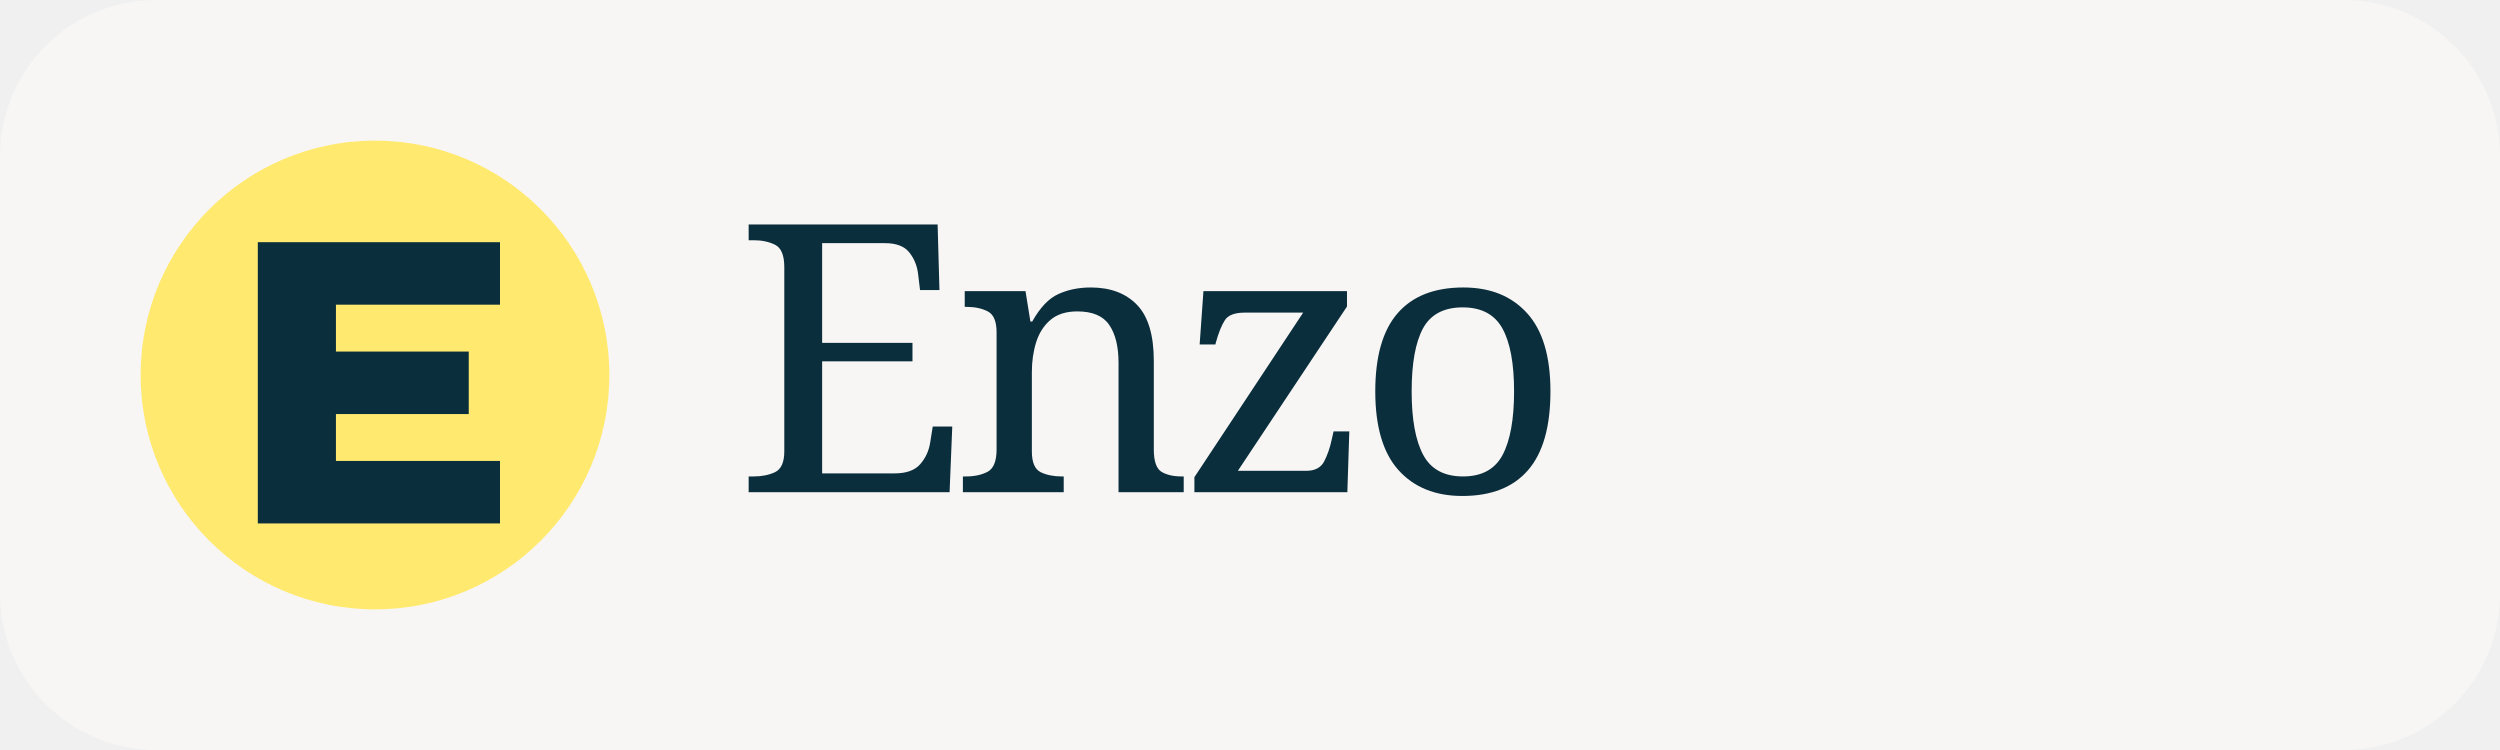
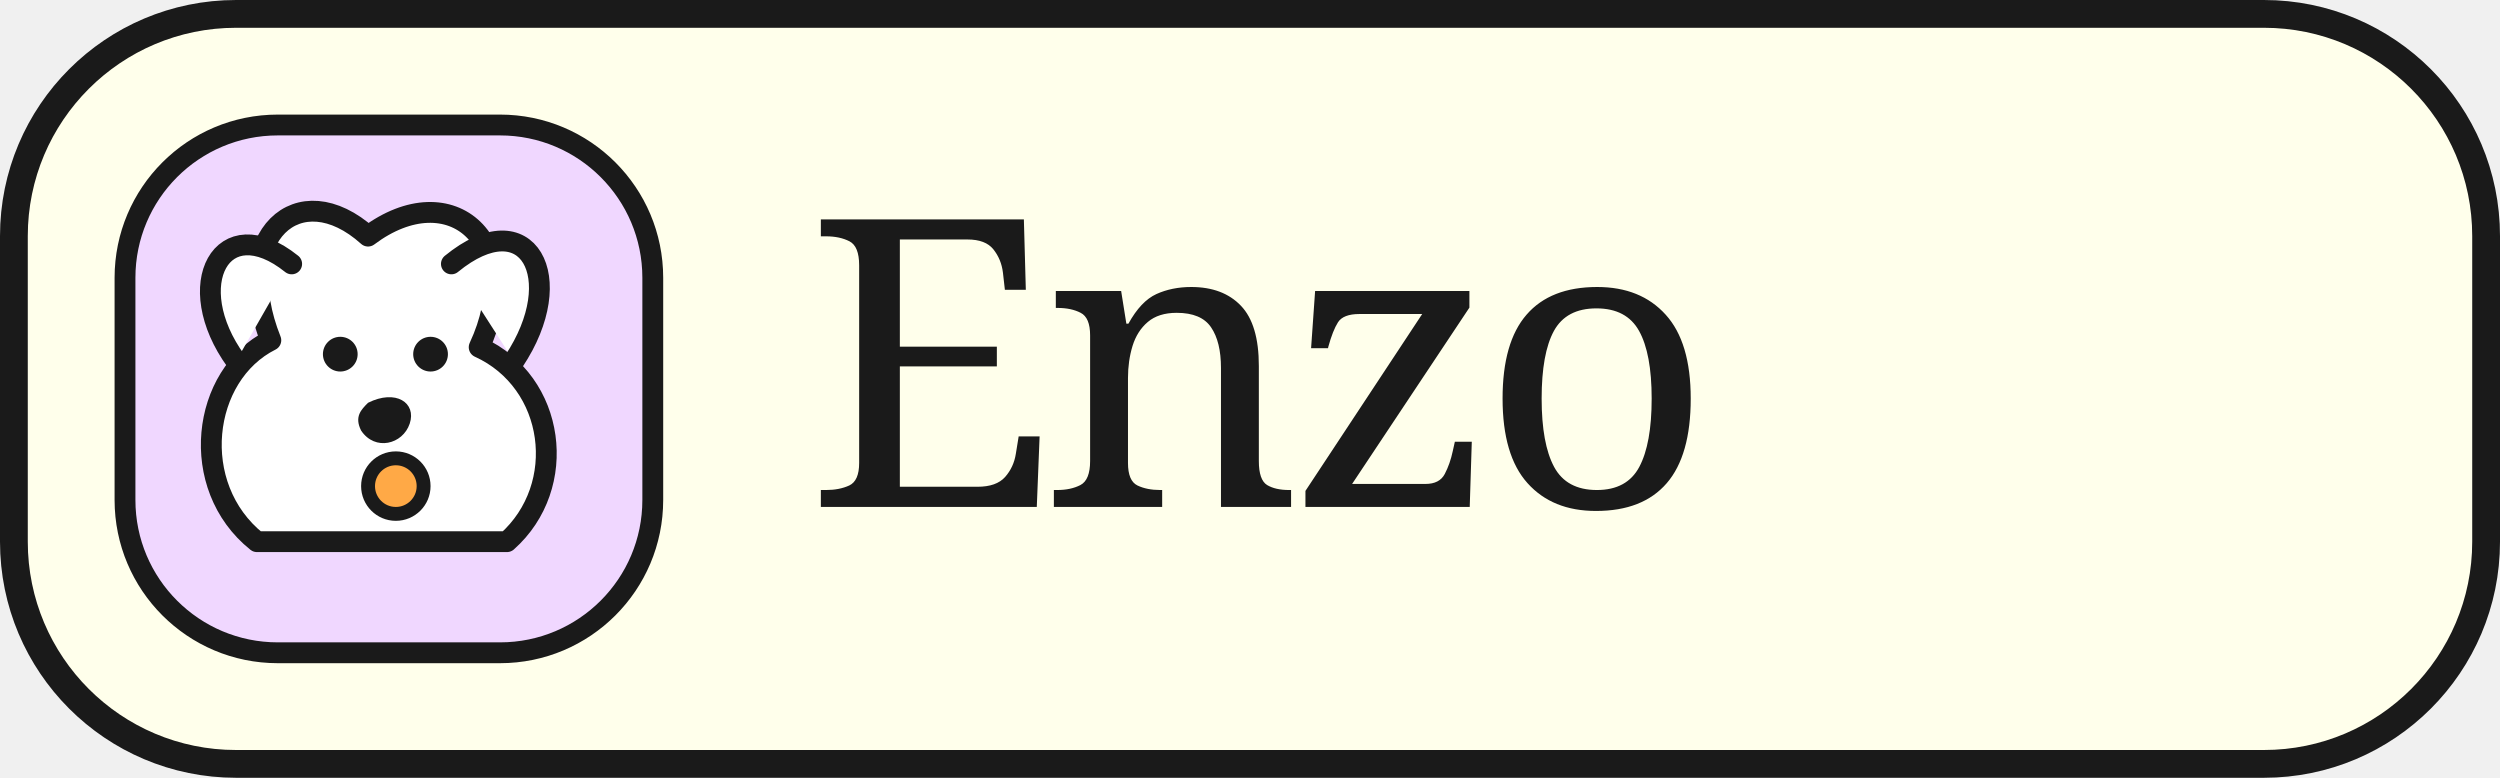
- <svg xmlns="http://www.w3.org/2000/svg" viewBox="0 0 320 96" role="img" aria-labelledby="title">
-   <rect width="320" height="96" rx="20" fill="#f7f6f5" />
-   <circle cx="48" cy="48" r="30" fill="#ffe96f" />
-   <path d="M33 31h31v8H43v6h17v8H43v6h21v8H33z" fill="#0b2e3c" />
-   <text x="94" y="63" font-family="Georgia,serif" font-size="48" letter-spacing="-2" fill="#0b2e3c">Enzo</text>
+ <svg xmlns="http://www.w3.org/2000/svg" viewBox="0 0 360 112" role="img" aria-labelledby="title desc">
+   <rect x="2" y="2" width="356" height="108" rx="32" fill="#ffffeb" stroke="#1a1a1a" stroke-width="4" />
+   <rect x="18" y="18" width="76" height="76" rx="22" fill="#f0d7ff" stroke="#1a1a1a" stroke-width="3" />
+   <path d="M39 49c-6-15 4-24 14-15 12-9 23 1 16 16 11 5 13 20 4 28H37c-10-8-8-24 2-29Z" fill="#fff" stroke="#1a1a1a" stroke-width="3" stroke-linejoin="round" />
+   <path d="M42 38c-10-8-16 3-8 14m31-14c11-9 17 2 9 14" fill="#fff" stroke="#1a1a1a" stroke-width="3" stroke-linecap="round" />
+   <circle cx="49" cy="51" r="2.5" fill="#1a1a1a" />
+   <circle cx="62" cy="51" r="2.5" fill="#1a1a1a" />
+   <path d="M53 58c4-2 7 0 6 3-1 3-5 4-7 1-1-2 0-3 1-4Z" fill="#1a1a1a" />
+   <circle cx="57" cy="70" r="4" fill="#ffa946" stroke="#1a1a1a" stroke-width="2" />
+   <text x="116" y="73" font-family="Georgia,serif" font-size="58" letter-spacing="-2" fill="#1a1a1a">Enzo</text>
</svg>
